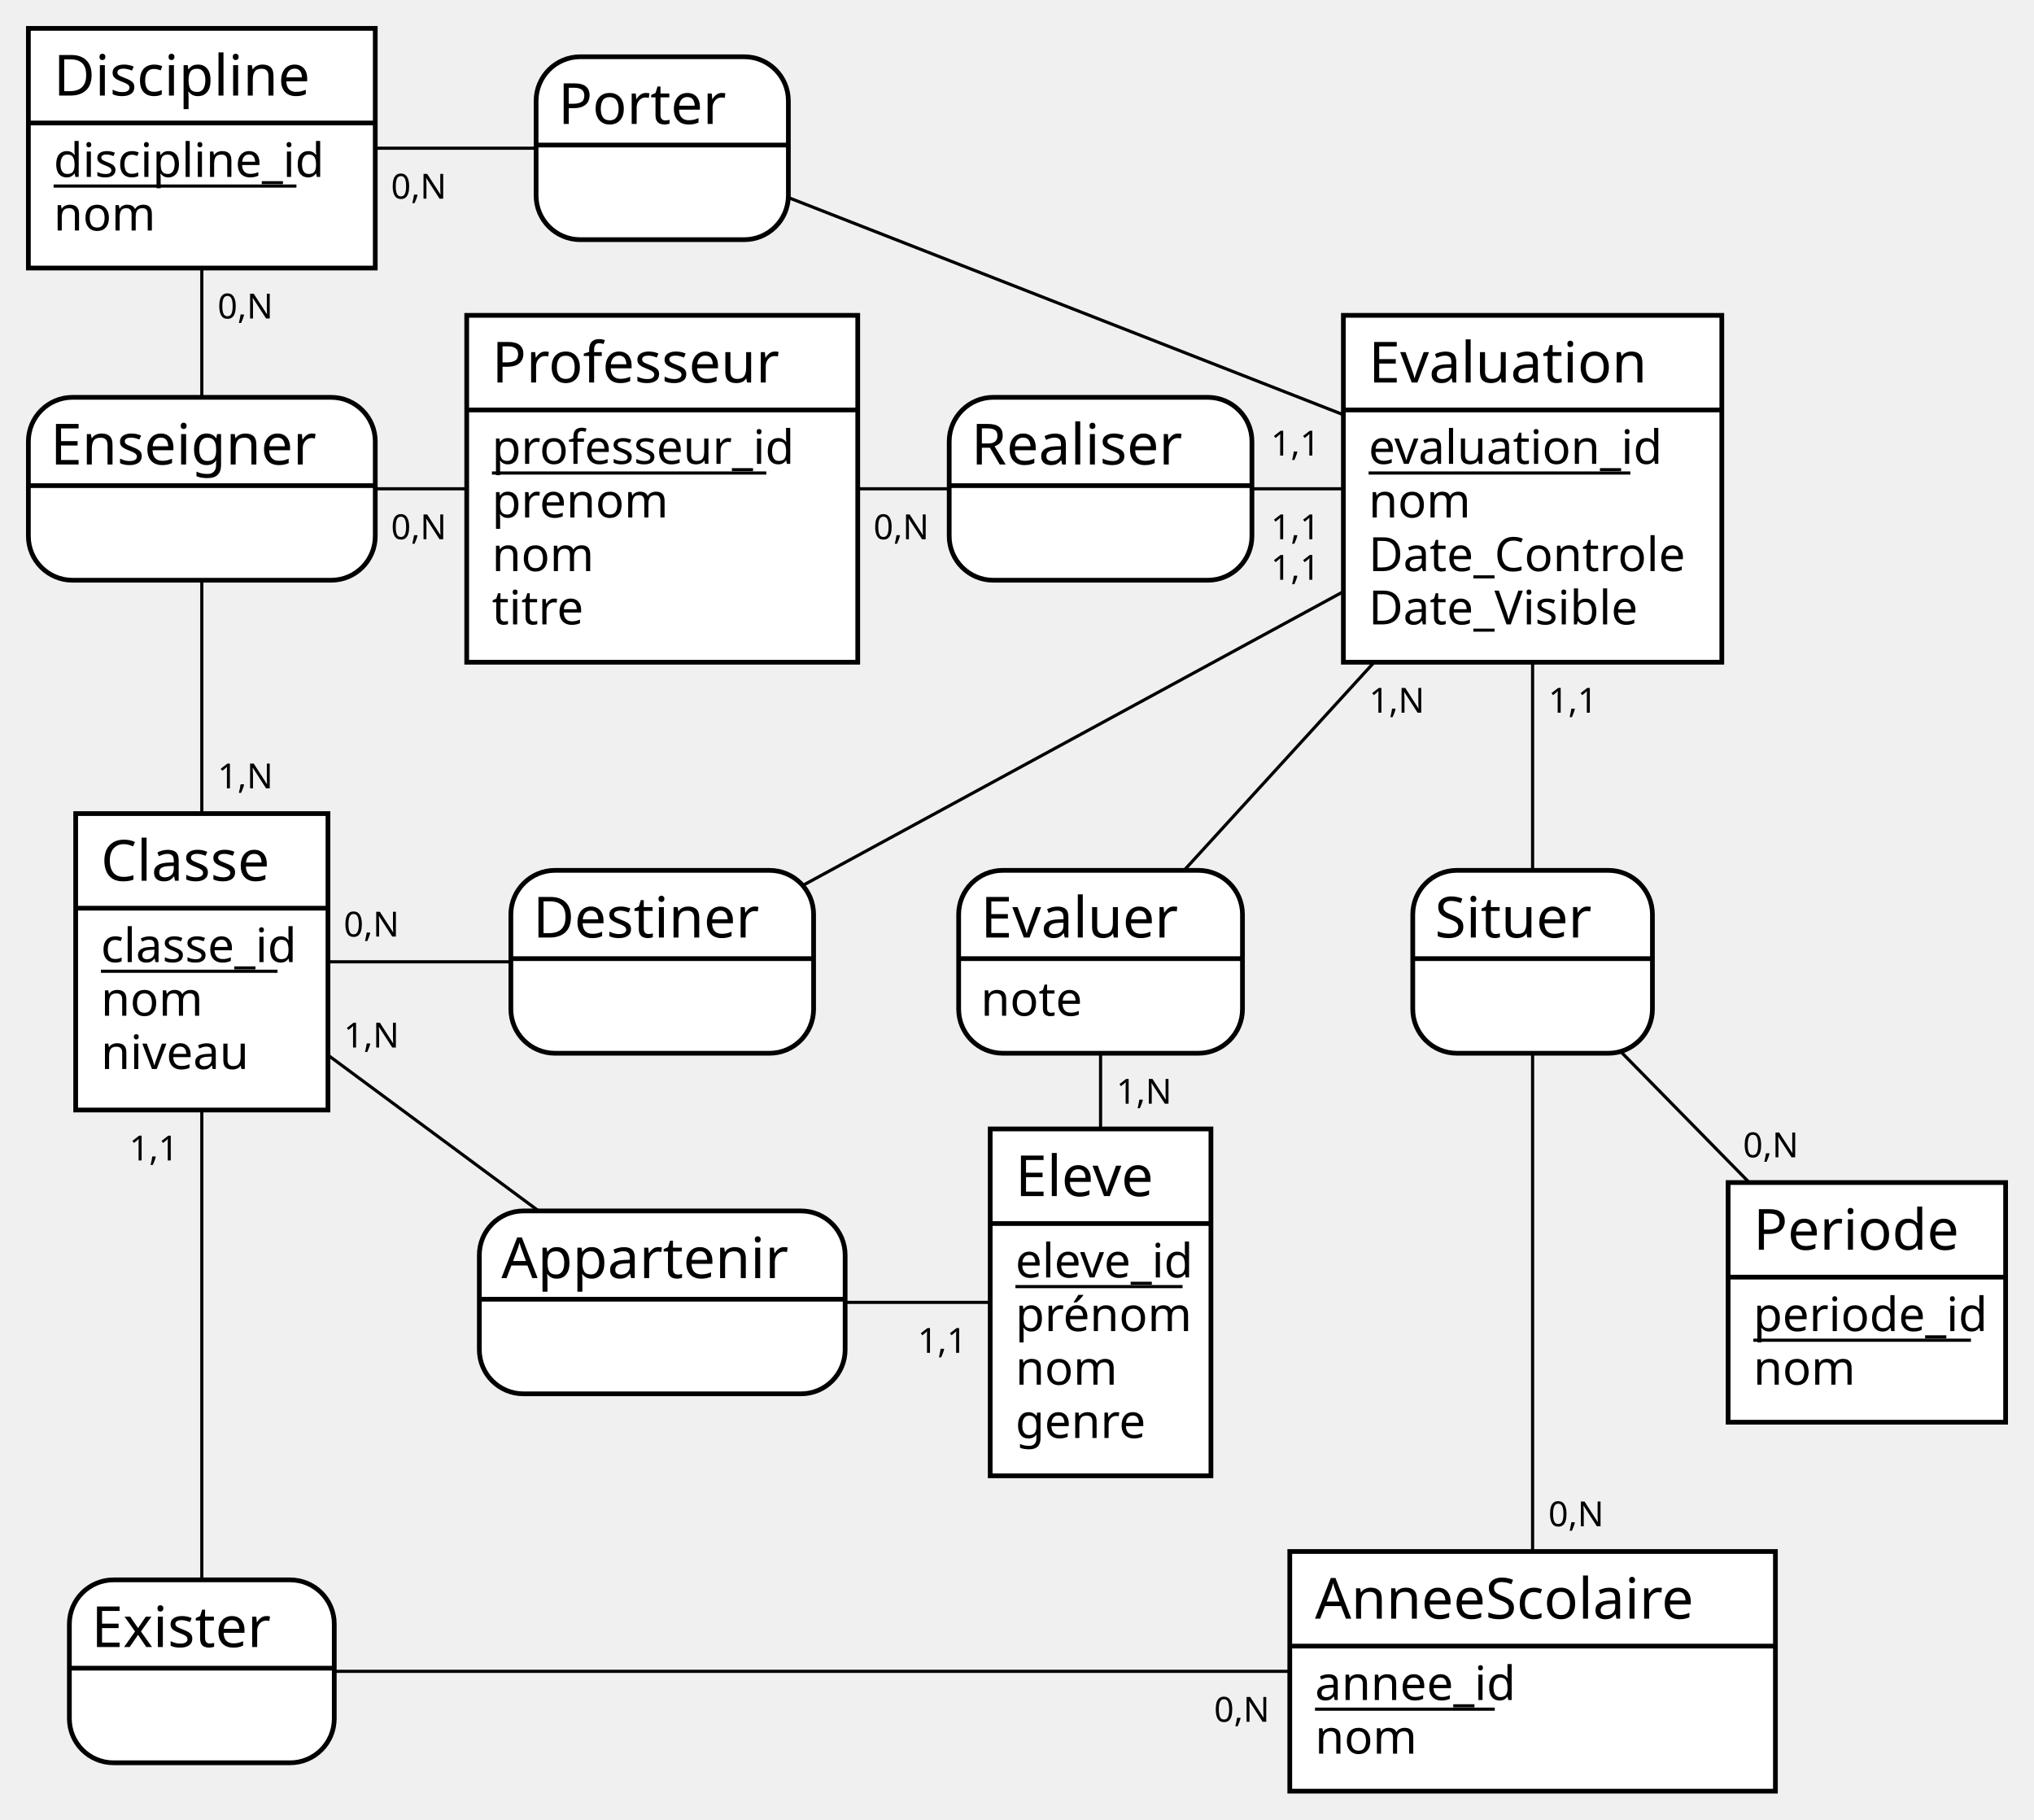
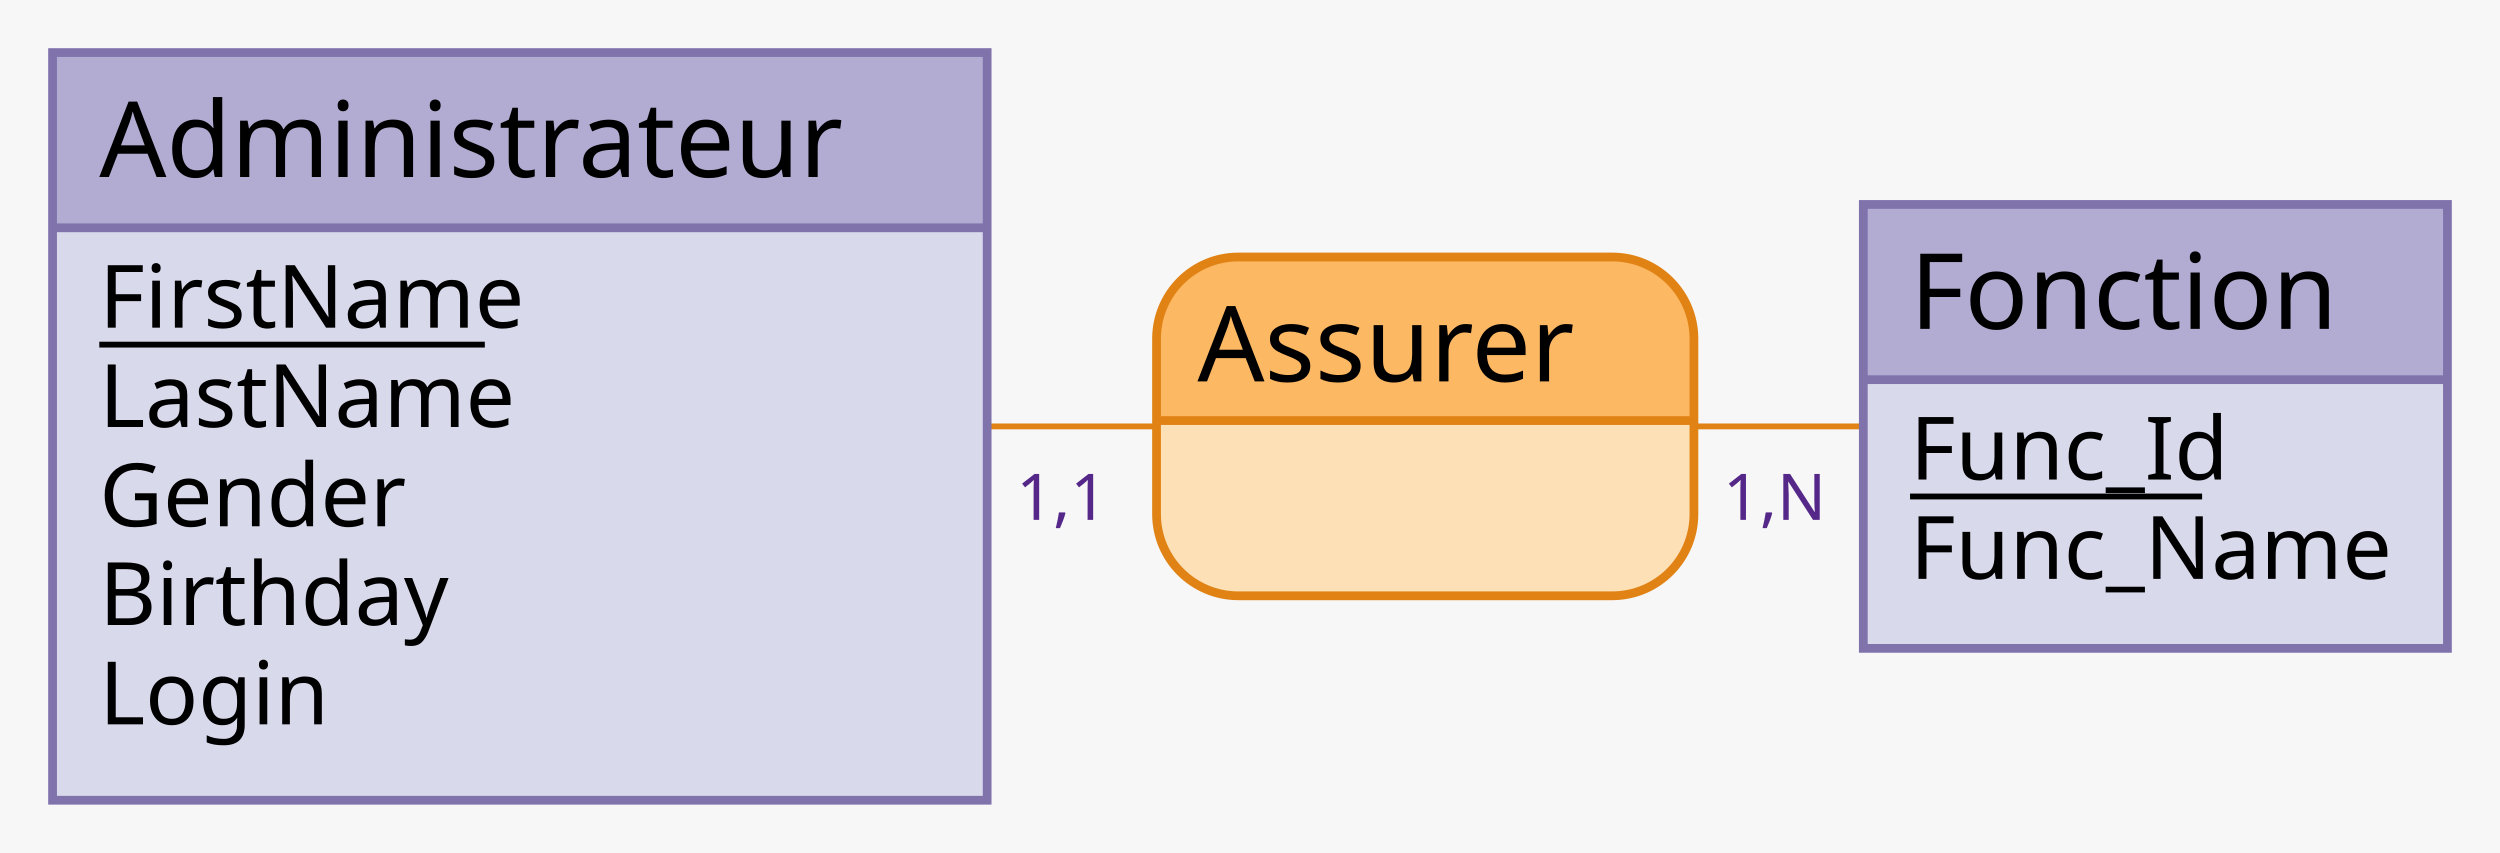
- <svg xmlns="http://www.w3.org/2000/svg" width="645" height="577" view_box="0 0 645 577">\n\n<rect id="frame" x="0" y="0" width="645" height="577" fill="none" stroke="none" stroke-width="0" />
-   <line x1="486" y1="155" x2="210" y2="47" stroke="#000000" stroke-width="1" />
-   <text x="403" y="144.459" fill="#000000" font-family="Futura" font-size="11">1,1</text>
-   <line x1="64" y1="47" x2="210" y2="47" stroke="#000000" stroke-width="1" />
-   <text x="124" y="63.0" fill="#000000" font-family="Futura" font-size="11">0,N</text>
-   <g id="association-Porter">
-     <path d="M 236 18 a 14 14 90 0 1 14 14 V 46 h -80 V 32 a 14 14 90 0 1 14 -14" fill="#FFFFFF" stroke="#FFFFFF" stroke-width="0" />
-     <path d="M 250 46.0 v 16 a 14 14 90 0 1 -14 14 H 184 a 14 14 90 0 1 -14 -14 V 46.0 H 80" fill="#FFFFFF" stroke="#FFFFFF" stroke-width="0" />
-     <rect x="170" y="18" width="80" height="58" fill="none" rx="14" stroke="#000000" stroke-width="1.5" />
-     <line x1="170" y1="46" x2="250" y2="46" stroke="#000000" stroke-width="1.5" />
-     <text x="177" y="39.3" fill="#000000" font-family="Copperplate" font-size="18">Porter</text>
+ <svg xmlns="http://www.w3.org/2000/svg" width="428" height="146" view_box="0 0 428 146">\n\n<rect id="frame" x="0" y="0" width="428" height="146" fill="#f7f7f7" stroke="none" stroke-width="0" />
+   <line x1="89" y1="73" x2="244" y2="73" stroke="#e08214" stroke-width="1" />
+   <text x="174" y="89.0" fill="#542788" font-family="Futura" font-size="11">1,1</text>
+   <line x1="369" y1="73" x2="244" y2="73" stroke="#e08214" stroke-width="1" />
+   <text x="295" y="89.0" fill="#542788" font-family="Futura" font-size="11">1,N</text>
+   <g id="association-Assurer">
+     <path d="M 276 44 a 14 14 90 0 1 14 14 V 72 h -92 V 58 a 14 14 90 0 1 14 -14" fill="#fdb863" stroke="#fdb863" stroke-width="0" />
+     <path d="M 290 72.0 v 16 a 14 14 90 0 1 -14 14 H 212 a 14 14 90 0 1 -14 -14 V 72.0 H 92" fill="#fee0b6" stroke="#fee0b6" stroke-width="0" />
+     <rect x="198" y="44" width="92" height="58" fill="none" rx="14" stroke="#e08214" stroke-width="1.5" />
+     <line x1="198" y1="72" x2="290" y2="72" stroke="#e08214" stroke-width="1.5" />
+     <text x="205" y="65.3" fill="#000000" font-family="Copperplate" font-size="18">Assurer</text>
  </g>
-   <line x1="210" y1="155" x2="64" y2="155" stroke="#000000" stroke-width="1" />
-   <text x="124" y="171.0" fill="#000000" font-family="Futura" font-size="11">0,N</text>
-   <line x1="64" y1="47" x2="64" y2="155" stroke="#000000" stroke-width="1" />
-   <text x="69.0" y="101" fill="#000000" font-family="Futura" font-size="11">0,N</text>
-   <line x1="64" y1="305" x2="64" y2="155" stroke="#000000" stroke-width="1" />
-   <text x="69.0" y="250" fill="#000000" font-family="Futura" font-size="11">1,N</text>
-   <g id="association-Enseigner">
-     <path d="M 105 126 a 14 14 90 0 1 14 14 V 154 h -110 V 140 a 14 14 90 0 1 14 -14" fill="#FFFFFF" stroke="#FFFFFF" stroke-width="0" />
-     <path d="M 119 154.0 v 16 a 14 14 90 0 1 -14 14 H 23 a 14 14 90 0 1 -14 -14 V 154.0 H 110" fill="#FFFFFF" stroke="#FFFFFF" stroke-width="0" />
-     <rect x="9" y="126" width="110" height="58" fill="none" rx="14" stroke="#000000" stroke-width="1.5" />
-     <line x1="9" y1="154" x2="119" y2="154" stroke="#000000" stroke-width="1.5" />
-     <text x="16" y="147.3" fill="#000000" font-family="Copperplate" font-size="18">Enseigner</text>
+   <g id="entity-Administrateur">
+     <g id="frame-Administrateur">
+       <rect x="9" y="9" width="160" height="30" fill="#b2abd2" stroke="#b2abd2" stroke-width="0" />
+       <rect x="9" y="39.0" width="160" height="98" fill="#d8daeb" stroke="#d8daeb" stroke-width="0" />
+       <rect x="9" y="9" width="160" height="128" fill="none" stroke="#8073ac" stroke-width="1.5" />
+       <line x1="9" y1="39" x2="169" y2="39" stroke="#8073ac" stroke-width="1.5" />
+     </g>
+     <text x="17" y="30.3" fill="#000000" font-family="Copperplate" font-size="18">Administrateur</text>
+     <text x="17" y="56.1" fill="#000000" font-family="Gill Sans" font-size="15">FirstName</text>
+     <line x1="17" y1="59" x2="83" y2="59" stroke="#000000" stroke-width="1" />
+     <text x="17" y="73.1" fill="#000000" font-family="Gill Sans" font-size="15">LastName</text>
+     <text x="17" y="90.1" fill="#000000" font-family="Gill Sans" font-size="15">Gender</text>
+     <text x="17" y="107.0" fill="#000000" font-family="Gill Sans" font-size="15">Birthday</text>
+     <text x="17" y="124.0" fill="#000000" font-family="Gill Sans" font-size="15">Login</text>
  </g>
-   <line x1="486" y1="155" x2="349" y2="155" stroke="#000000" stroke-width="1" />
-   <text x="403" y="171.0" fill="#000000" font-family="Futura" font-size="11">1,1</text>
-   <line x1="210" y1="155" x2="349" y2="155" stroke="#000000" stroke-width="1" />
-   <text x="277" y="171.0" fill="#000000" font-family="Futura" font-size="11">0,N</text>
-   <g id="association-Realiser">
-     <path d="M 383 126 a 14 14 90 0 1 14 14 V 154 h -96 V 140 a 14 14 90 0 1 14 -14" fill="#FFFFFF" stroke="#FFFFFF" stroke-width="0" />
-     <path d="M 397 154.0 v 16 a 14 14 90 0 1 -14 14 H 315 a 14 14 90 0 1 -14 -14 V 154.0 H 96" fill="#FFFFFF" stroke="#FFFFFF" stroke-width="0" />
-     <rect x="301" y="126" width="96" height="58" fill="none" rx="14" stroke="#000000" stroke-width="1.5" />
-     <line x1="301" y1="154" x2="397" y2="154" stroke="#000000" stroke-width="1.5" />
-     <text x="308" y="147.3" fill="#000000" font-family="Copperplate" font-size="18">Realiser</text>
-   </g>
-   <line x1="486" y1="155" x2="210" y2="305" stroke="#000000" stroke-width="1" />
-   <text x="403" y="183.843" fill="#000000" font-family="Futura" font-size="11">1,1</text>
-   <line x1="64" y1="305" x2="210" y2="305" stroke="#000000" stroke-width="1" />
-   <text x="109" y="297.0" fill="#000000" font-family="Futura" font-size="11">0,N</text>
-   <g id="association-Destiner">
-     <path d="M 244 276 a 14 14 90 0 1 14 14 V 304 h -96 V 290 a 14 14 90 0 1 14 -14" fill="#FFFFFF" stroke="#FFFFFF" stroke-width="0" />
-     <path d="M 258 304.0 v 16 a 14 14 90 0 1 -14 14 H 176 a 14 14 90 0 1 -14 -14 V 304.0 H 96" fill="#FFFFFF" stroke="#FFFFFF" stroke-width="0" />
-     <rect x="162" y="276" width="96" height="58" fill="none" rx="14" stroke="#000000" stroke-width="1.5" />
-     <line x1="162" y1="304" x2="258" y2="304" stroke="#000000" stroke-width="1.5" />
-     <text x="169" y="297.3" fill="#000000" font-family="Copperplate" font-size="18">Destiner</text>
-   </g>
-   <line x1="486" y1="155" x2="349" y2="305" stroke="#000000" stroke-width="1" />
-   <text x="434.148" y="226" fill="#000000" font-family="Futura" font-size="11">1,N</text>
-   <line x1="349" y1="413" x2="349" y2="305" stroke="#000000" stroke-width="1" />
-   <text x="354.0" y="350" fill="#000000" font-family="Futura" font-size="11">1,N</text>
-   <g id="association-Evaluer">
-     <path d="M 380 276 a 14 14 90 0 1 14 14 V 304 h -90 V 290 a 14 14 90 0 1 14 -14" fill="#FFFFFF" stroke="#FFFFFF" stroke-width="0" />
-     <path d="M 394 304.0 v 16 a 14 14 90 0 1 -14 14 H 318 a 14 14 90 0 1 -14 -14 V 304.0 H 90" fill="#FFFFFF" stroke="#FFFFFF" stroke-width="0" />
-     <rect x="304" y="276" width="90" height="58" fill="none" rx="14" stroke="#000000" stroke-width="1.5" />
-     <line x1="304" y1="304" x2="394" y2="304" stroke="#000000" stroke-width="1.5" />
-     <text x="311" y="297.3" fill="#000000" font-family="Copperplate" font-size="18">Evaluer</text>
-     <text x="311" y="322.1" fill="#000000" font-family="Gill Sans" font-size="15">note</text>
-   </g>
-   <line x1="486" y1="530" x2="486" y2="305" stroke="#000000" stroke-width="1" />
-   <text x="491.0" y="484" fill="#000000" font-family="Futura" font-size="11">0,N</text>
-   <line x1="592" y1="413" x2="486" y2="305" stroke="#000000" stroke-width="1" />
-   <text x="552.726" y="367" fill="#000000" font-family="Futura" font-size="11">0,N</text>
-   <line x1="486" y1="155" x2="486" y2="305" stroke="#000000" stroke-width="1" />
-   <text x="491.0" y="226" fill="#000000" font-family="Futura" font-size="11">1,1</text>
-   <g id="association-Situer">
-     <path d="M 510 276 a 14 14 90 0 1 14 14 V 304 h -76 V 290 a 14 14 90 0 1 14 -14" fill="#FFFFFF" stroke="#FFFFFF" stroke-width="0" />
-     <path d="M 524 304.0 v 16 a 14 14 90 0 1 -14 14 H 462 a 14 14 90 0 1 -14 -14 V 304.0 H 76" fill="#FFFFFF" stroke="#FFFFFF" stroke-width="0" />
-     <rect x="448" y="276" width="76" height="58" fill="none" rx="14" stroke="#000000" stroke-width="1.5" />
-     <line x1="448" y1="304" x2="524" y2="304" stroke="#000000" stroke-width="1.5" />
-     <text x="455" y="297.3" fill="#000000" font-family="Copperplate" font-size="18">Situer</text>
-   </g>
-   <line x1="64" y1="305" x2="210" y2="413" stroke="#000000" stroke-width="1" />
-   <text x="109" y="332.18" fill="#000000" font-family="Futura" font-size="11">1,N</text>
-   <line x1="349" y1="413" x2="210" y2="413" stroke="#000000" stroke-width="1" />
-   <text x="291" y="429.0" fill="#000000" font-family="Futura" font-size="11">1,1</text>
-   <g id="association-Appartenir">
-     <path d="M 254 384 a 14 14 90 0 1 14 14 V 412 h -116 V 398 a 14 14 90 0 1 14 -14" fill="#FFFFFF" stroke="#FFFFFF" stroke-width="0" />
-     <path d="M 268 412.0 v 16 a 14 14 90 0 1 -14 14 H 166 a 14 14 90 0 1 -14 -14 V 412.0 H 116" fill="#FFFFFF" stroke="#FFFFFF" stroke-width="0" />
-     <rect x="152" y="384" width="116" height="58" fill="none" rx="14" stroke="#000000" stroke-width="1.5" />
-     <line x1="152" y1="412" x2="268" y2="412" stroke="#000000" stroke-width="1.5" />
-     <text x="159" y="405.3" fill="#000000" font-family="Copperplate" font-size="18">Appartenir</text>
-   </g>
-   <line x1="486" y1="530" x2="64" y2="530" stroke="#000000" stroke-width="1" />
-   <text x="385" y="546.0" fill="#000000" font-family="Futura" font-size="11">0,N</text>
-   <line x1="64" y1="305" x2="64" y2="530" stroke="#000000" stroke-width="1" />
-   <text x="41.0" y="368" fill="#000000" font-family="Futura" font-size="11">1,1</text>
-   <g id="association-Exister">
-     <path d="M 92 501 a 14 14 90 0 1 14 14 V 529 h -84 V 515 a 14 14 90 0 1 14 -14" fill="#FFFFFF" stroke="#FFFFFF" stroke-width="0" />
-     <path d="M 106 529.0 v 16 a 14 14 90 0 1 -14 14 H 36 a 14 14 90 0 1 -14 -14 V 529.0 H 84" fill="#FFFFFF" stroke="#FFFFFF" stroke-width="0" />
-     <rect x="22" y="501" width="84" height="58" fill="none" rx="14" stroke="#000000" stroke-width="1.5" />
-     <line x1="22" y1="529" x2="106" y2="529" stroke="#000000" stroke-width="1.5" />
-     <text x="29" y="522.3" fill="#000000" font-family="Copperplate" font-size="18">Exister</text>
-   </g>
-   <g id="entity-Discipline">
-     <g id="frame-Discipline">
-       <rect x="9" y="9" width="110" height="30" fill="#FFFFFF" stroke="#FFFFFF" stroke-width="0" />
-       <rect x="9" y="39.0" width="110" height="46" fill="#FFFFFF" stroke="#FFFFFF" stroke-width="0" />
-       <rect x="9" y="9" width="110" height="76" fill="none" stroke="#000000" stroke-width="1.5" />
-       <line x1="9" y1="39" x2="119" y2="39" stroke="#000000" stroke-width="1.5" />
+   <g id="entity-Fonction">
+     <g id="frame-Fonction">
+       <rect x="319" y="35" width="100" height="30" fill="#b2abd2" stroke="#b2abd2" stroke-width="0" />
+       <rect x="319" y="65.0" width="100" height="46" fill="#d8daeb" stroke="#d8daeb" stroke-width="0" />
+       <rect x="319" y="35" width="100" height="76" fill="none" stroke="#8073ac" stroke-width="1.5" />
+       <line x1="319" y1="65" x2="419" y2="65" stroke="#8073ac" stroke-width="1.5" />
    </g>
-     <text x="17" y="30.3" fill="#000000" font-family="Copperplate" font-size="18">Discipline</text>
-     <text x="17" y="56.1" fill="#000000" font-family="Gill Sans" font-size="15">discipline_id</text>
-     <line x1="17" y1="59" x2="94" y2="59" stroke="#000000" stroke-width="1" />
-     <text x="17" y="73.1" fill="#000000" font-family="Gill Sans" font-size="15">nom</text>
-   </g>
-   <g id="entity-Professeur">
-     <g id="frame-Professeur">
-       <rect x="148" y="100" width="124" height="30" fill="#FFFFFF" stroke="#FFFFFF" stroke-width="0" />
-       <rect x="148" y="130.0" width="124" height="80" fill="#FFFFFF" stroke="#FFFFFF" stroke-width="0" />
-       <rect x="148" y="100" width="124" height="110" fill="none" stroke="#000000" stroke-width="1.5" />
-       <line x1="148" y1="130" x2="272" y2="130" stroke="#000000" stroke-width="1.5" />
-     </g>
-     <text x="156" y="121.3" fill="#000000" font-family="Copperplate" font-size="18">Professeur</text>
-     <text x="156" y="147.1" fill="#000000" font-family="Gill Sans" font-size="15">professeur_id</text>
-     <line x1="156" y1="150" x2="243" y2="150" stroke="#000000" stroke-width="1" />
-     <text x="156" y="164.1" fill="#000000" font-family="Gill Sans" font-size="15">prenom</text>
-     <text x="156" y="181.1" fill="#000000" font-family="Gill Sans" font-size="15">nom</text>
-     <text x="156" y="198.0" fill="#000000" font-family="Gill Sans" font-size="15">titre</text>
-   </g>
-   <g id="entity-Evaluation">
-     <g id="frame-Evaluation">
-       <rect x="426" y="100" width="120" height="30" fill="#FFFFFF" stroke="#FFFFFF" stroke-width="0" />
-       <rect x="426" y="130.0" width="120" height="80" fill="#FFFFFF" stroke="#FFFFFF" stroke-width="0" />
-       <rect x="426" y="100" width="120" height="110" fill="none" stroke="#000000" stroke-width="1.5" />
-       <line x1="426" y1="130" x2="546" y2="130" stroke="#000000" stroke-width="1.5" />
-     </g>
-     <text x="434" y="121.3" fill="#000000" font-family="Copperplate" font-size="18">Evaluation</text>
-     <text x="434" y="147.1" fill="#000000" font-family="Gill Sans" font-size="15">evaluation_id</text>
-     <line x1="434" y1="150" x2="517" y2="150" stroke="#000000" stroke-width="1" />
-     <text x="434" y="164.1" fill="#000000" font-family="Gill Sans" font-size="15">nom</text>
-     <text x="434" y="181.1" fill="#000000" font-family="Gill Sans" font-size="15">Date_Controle</text>
-     <text x="434" y="198.0" fill="#000000" font-family="Gill Sans" font-size="15">Date_Visible</text>
-   </g>
-   <g id="entity-Classe">
-     <g id="frame-Classe">
-       <rect x="24" y="258" width="80" height="30" fill="#FFFFFF" stroke="#FFFFFF" stroke-width="0" />
-       <rect x="24" y="288.0" width="80" height="64" fill="#FFFFFF" stroke="#FFFFFF" stroke-width="0" />
-       <rect x="24" y="258" width="80" height="94" fill="none" stroke="#000000" stroke-width="1.5" />
-       <line x1="24" y1="288" x2="104" y2="288" stroke="#000000" stroke-width="1.5" />
-     </g>
-     <text x="32" y="279.3" fill="#000000" font-family="Copperplate" font-size="18">Classe</text>
-     <text x="32" y="305.1" fill="#000000" font-family="Gill Sans" font-size="15">classe_id</text>
-     <line x1="32" y1="308" x2="88" y2="308" stroke="#000000" stroke-width="1" />
-     <text x="32" y="322.1" fill="#000000" font-family="Gill Sans" font-size="15">nom</text>
-     <text x="32" y="339.0" fill="#000000" font-family="Gill Sans" font-size="15">niveau</text>
-   </g>
-   <g id="entity-Eleve">
-     <g id="frame-Eleve">
-       <rect x="314" y="358" width="70" height="30" fill="#FFFFFF" stroke="#FFFFFF" stroke-width="0" />
-       <rect x="314" y="388.0" width="70" height="80" fill="#FFFFFF" stroke="#FFFFFF" stroke-width="0" />
-       <rect x="314" y="358" width="70" height="110" fill="none" stroke="#000000" stroke-width="1.5" />
-       <line x1="314" y1="388" x2="384" y2="388" stroke="#000000" stroke-width="1.5" />
-     </g>
-     <text x="322" y="379.3" fill="#000000" font-family="Copperplate" font-size="18">Eleve</text>
-     <text x="322" y="405.1" fill="#000000" font-family="Gill Sans" font-size="15">eleve_id</text>
-     <line x1="322" y1="408" x2="375" y2="408" stroke="#000000" stroke-width="1" />
-     <text x="322" y="422.1" fill="#000000" font-family="Gill Sans" font-size="15">prénom</text>
-     <text x="322" y="439.1" fill="#000000" font-family="Gill Sans" font-size="15">nom</text>
-     <text x="322" y="456.0" fill="#000000" font-family="Gill Sans" font-size="15">genre</text>
-   </g>
-   <g id="entity-Periode">
-     <g id="frame-Periode">
-       <rect x="548" y="375" width="88" height="30" fill="#FFFFFF" stroke="#FFFFFF" stroke-width="0" />
-       <rect x="548" y="405.0" width="88" height="46" fill="#FFFFFF" stroke="#FFFFFF" stroke-width="0" />
-       <rect x="548" y="375" width="88" height="76" fill="none" stroke="#000000" stroke-width="1.5" />
-       <line x1="548" y1="405" x2="636" y2="405" stroke="#000000" stroke-width="1.5" />
-     </g>
-     <text x="556" y="396.3" fill="#000000" font-family="Copperplate" font-size="18">Periode</text>
-     <text x="556" y="422.1" fill="#000000" font-family="Gill Sans" font-size="15">periode_id</text>
-     <line x1="556" y1="425" x2="625" y2="425" stroke="#000000" stroke-width="1" />
-     <text x="556" y="439.1" fill="#000000" font-family="Gill Sans" font-size="15">nom</text>
-   </g>
-   <g id="entity-AnneeScolaire">
-     <g id="frame-AnneeScolaire">
-       <rect x="409" y="492" width="154" height="30" fill="#FFFFFF" stroke="#FFFFFF" stroke-width="0" />
-       <rect x="409" y="522.0" width="154" height="46" fill="#FFFFFF" stroke="#FFFFFF" stroke-width="0" />
-       <rect x="409" y="492" width="154" height="76" fill="none" stroke="#000000" stroke-width="1.5" />
-       <line x1="409" y1="522" x2="563" y2="522" stroke="#000000" stroke-width="1.5" />
-     </g>
-     <text x="417" y="513.3" fill="#000000" font-family="Copperplate" font-size="18">AnneeScolaire</text>
-     <text x="417" y="539.1" fill="#000000" font-family="Gill Sans" font-size="15">annee_id</text>
-     <line x1="417" y1="542" x2="474" y2="542" stroke="#000000" stroke-width="1" />
-     <text x="417" y="556.1" fill="#000000" font-family="Gill Sans" font-size="15">nom</text>
+     <text x="327" y="56.3" fill="#000000" font-family="Copperplate" font-size="18">Fonction</text>
+     <text x="327" y="82.1" fill="#000000" font-family="Gill Sans" font-size="15">Func_Id</text>
+     <line x1="327" y1="85" x2="377" y2="85" stroke="#000000" stroke-width="1" />
+     <text x="327" y="99.1" fill="#000000" font-family="Gill Sans" font-size="15">Func_Name</text>
  </g>
</svg>
